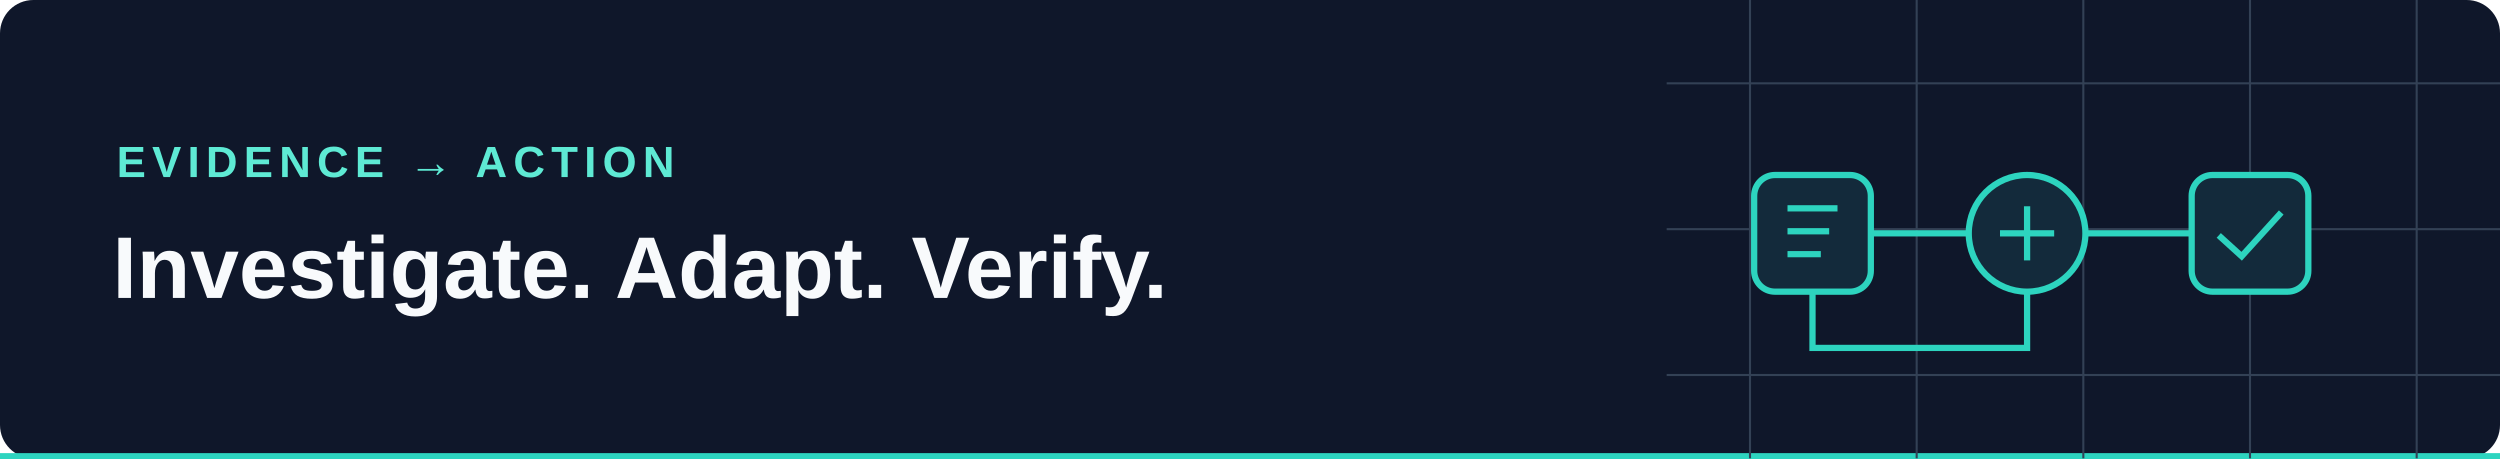
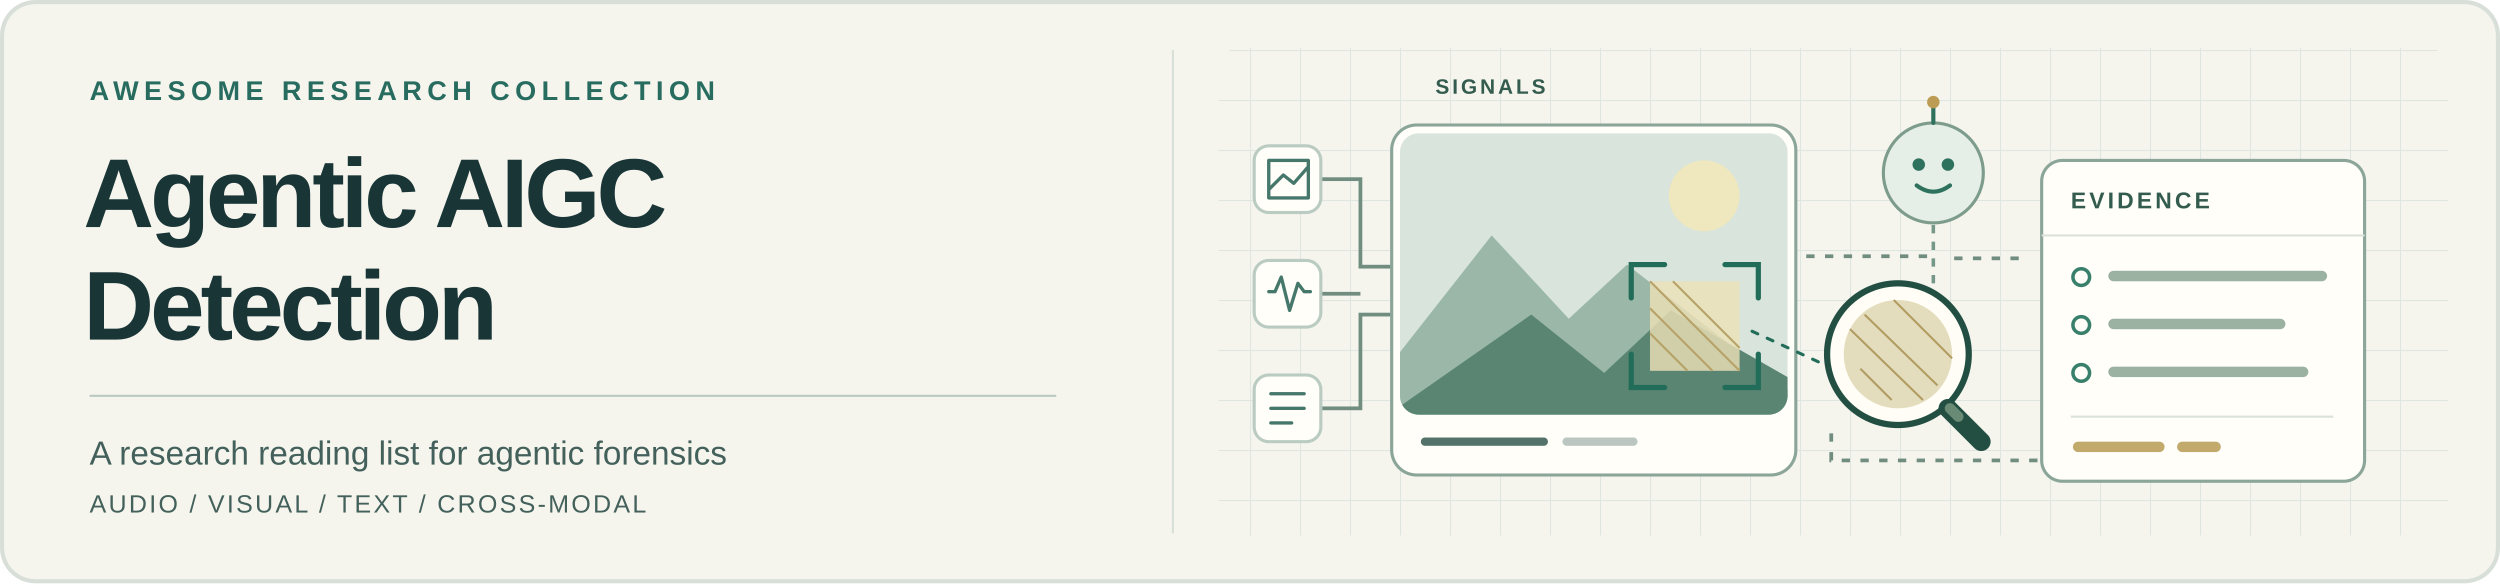
- <svg xmlns="http://www.w3.org/2000/svg" width="1200" height="220" viewBox="0 0 1200 220" role="img" aria-labelledby="title desc">
-   <rect width="1200" height="220" rx="16" fill="#0f172a" />
-   <path d="M0 219H1200" stroke="#2dd4bf" stroke-width="3" />
-   <g fill="none" stroke="#334155" stroke-width="1">
-     <path d="M840 0V220M920 0V220M1000 0V220M1080 0V220M1160 0V220M800 40H1200M800 110H1200M800 180H1200" />
+ <svg xmlns="http://www.w3.org/2000/svg" width="1200" height="280" viewBox="0 0 1200 280" role="img" aria-labelledby="title description">
+   <defs>
+     <pattern id="grid" width="24" height="24" patternUnits="userSpaceOnUse">
+       <path d="M24 0H0V24" fill="none" stroke="#dfe5df" stroke-width="1" />
+     </pattern>
+     <clipPath id="scene">
+       <rect x="672" y="64" width="186" height="135" rx="9" />
+     </clipPath>
+   </defs>
+   <rect x="1" y="1" width="1198" height="278" rx="16" fill="#f5f5ee" stroke="#d8dfd9" stroke-width="2" />
+   <path d="M563 24V256" stroke="#d8dfd9" />
+   <rect x="585" y="23" width="590" height="234" rx="10" fill="url(#grid)" />
+   <g font-family="Arial, Helvetica, sans-serif">
+     <text x="43" y="48" font-size="13" font-weight="700" letter-spacing="2.6" fill="#286c60">AWESOME RESEARCH COLLECTION</text>
+     <text x="40" y="109" font-size="47" font-weight="700" letter-spacing="-1.9" fill="#193536">Agentic AIGC</text>
+     <text x="40" y="163" font-size="47" font-weight="700" letter-spacing="-1.9" fill="#193536">Detection</text>
+     <path d="M43 190H507" stroke="#b7c9c0" />
+     <text x="43" y="223" font-size="16" fill="#44605b">A research reading list for agentic forensics</text>
+     <text x="43" y="246" font-size="12" letter-spacing="1.1" fill="#44605b">AUDIO / VISUAL / TEXT / CROSS-MODAL</text>
  </g>
-   <text x="56" y="85" fill="#5eead4" font-family="Arial, Helvetica, sans-serif" font-size="21" font-weight="700" letter-spacing="3">EVIDENCE → ACTION</text>
-   <text x="54" y="143" fill="#f8fafc" font-family="Arial, Helvetica, sans-serif" font-size="42" font-weight="700">Investigate. Adapt. Verify.</text>
-   <g fill="none" stroke="#2dd4bf" stroke-width="3">
-     <path d="M870 112H955M991 112H1080M973 130V167H870V130" />
-     <rect x="842" y="84" width="56" height="56" rx="10" fill="#132a3b" />
-     <circle cx="973" cy="112" r="28" fill="#132a3b" />
-     <rect x="1052" y="84" width="56" height="56" rx="10" fill="#132a3b" />
-     <path d="M858 100H882M858 111H878M858 122H874M960 112H986M973 99V125M1065 113L1076 123L1095 102" />
+   <g stroke="#708d80" fill="none" stroke-width="1.8">
+     <path d="M634 86H653V128H672M634 141H653M634 196H653V151H672" />
+     <path d="M858 123H929M938 124H970" stroke-dasharray="4 5" />
+     <path d="M978 221H879V207" stroke-dasharray="4 5" />
+   </g>
+   <g fill="#fffef9" stroke="#bacbc1" stroke-width="1.5">
+     <rect x="602" y="70" width="32" height="32" rx="7" />
+     <rect x="602" y="125" width="32" height="32" rx="7" />
+     <rect x="602" y="180" width="32" height="32" rx="7" />
+   </g>
+   <g stroke="#46776b" fill="none" stroke-width="1.6" stroke-linecap="round" stroke-linejoin="round">
+     <path d="M609 91L616 84L621 88L628 80M609 77H628V95H609Z" />
+     <path d="M609 140H612L615 133L619 149L623 136L626 140H629" />
+     <path d="M610 189H626M610 196H626M610 203H620" />
+   </g>
+   <rect x="668" y="60" width="194" height="168" rx="12" fill="#fffef9" stroke="#8ba599" stroke-width="1.5" />
+   <g clip-path="url(#scene)">
+     <rect x="672" y="64" width="186" height="135" fill="#d9e4dc" />
+     <circle cx="818" cy="94" r="17" fill="#efe7bd" />
+     <path d="M672 169L716 113L753 153L781 127L858 187V200H672Z" fill="#9bb7a7" />
+     <path d="M672 195L735 151L770 179L802 149L858 181V200H672Z" fill="#598572" />
+     <path d="M792 135H835V178H792Z" fill="#ede1b7" opacity=".8" />
+     <path d="M792 135L835 178M803 135L835 167M792 148L822 178M792 160L810 178" stroke="#b7a268" stroke-width="1" />
+   </g>
+   <g fill="#537269">
+     <rect x="682" y="210" width="61" height="4" rx="2" />
+     <rect x="750" y="210" width="36" height="4" rx="2" opacity=".4" />
+   </g>
+   <g fill="none" stroke="#226d59" stroke-width="2.5" stroke-linecap="round">
+     <path d="M783 143V127H799M828 127H844V143M844 170V186H828M799 186H783V170" />
+     <path d="M841 159L880 177" stroke-dasharray="3 5" stroke-width="1.5" />
+   </g>
+   <circle cx="928" cy="83" r="24" fill="#e5eee7" stroke="#7d9c8c" stroke-width="1.5" />
+   <g fill="#2e715d">
+     <circle cx="921" cy="79" r="3" />
+     <circle cx="935" cy="79" r="3" />
+   </g>
+   <path d="M920 89Q928 95 936 89M928 59V51" stroke="#2e715d" stroke-width="2" fill="none" stroke-linecap="round" />
+   <circle cx="928" cy="49" r="3" fill="#bc9b54" />
+   <path d="M928 108V136" stroke="#769889" stroke-width="1.7" stroke-dasharray="4 4" />
+   <circle cx="911" cy="170" r="34" fill="#fffdf5" stroke="#234f43" stroke-width="3" />
+   <circle cx="911" cy="170" r="26" fill="#e4ddbd" />
+   <g stroke="#b19c62" stroke-width="1">
+     <path d="M895 151L930 185M888 158L923 192M893 177L908 192M909 144L937 172" />
+   </g>
+   <path d="M935 196L951 212" stroke="#234f43" stroke-width="9" stroke-linecap="round" />
+   <path d="M936 196L940 200" stroke="#698b75" stroke-width="5" stroke-linecap="round" />
+   <rect x="980" y="77" width="155" height="154" rx="10" fill="#fffef9" stroke="#8ba599" stroke-width="1.5" />
+   <path d="M980 113H1135" stroke="#dbe2d9" />
+   <g font-family="Arial, Helvetica, sans-serif" fill="#335c4f">
+     <text x="994" y="100" font-size="11" font-weight="700" letter-spacing="1.5">EVIDENCE</text>
+     <text x="689" y="45" font-size="10" font-weight="700" letter-spacing="1.4">SIGNALS</text>
+   </g>
+   <g fill="none" stroke="#38806b" stroke-width="1.7">
+     <circle cx="999" cy="133" r="4" />
+     <circle cx="999" cy="156" r="4" />
+     <circle cx="999" cy="179" r="4" />
+   </g>
+   <g fill="#9bb1a1">
+     <rect x="1012" y="130" width="105" height="5" rx="2.5" />
+     <rect x="1012" y="153" width="85" height="5" rx="2.5" />
+     <rect x="1012" y="176" width="96" height="5" rx="2.5" />
+   </g>
+   <path d="M994 200H1120" stroke="#dbe2d9" />
+   <g fill="#c2aa6d">
+     <rect x="995" y="212" width="44" height="5" rx="2.5" />
+     <rect x="1045" y="212" width="21" height="5" rx="2.5" />
  </g>
</svg>
